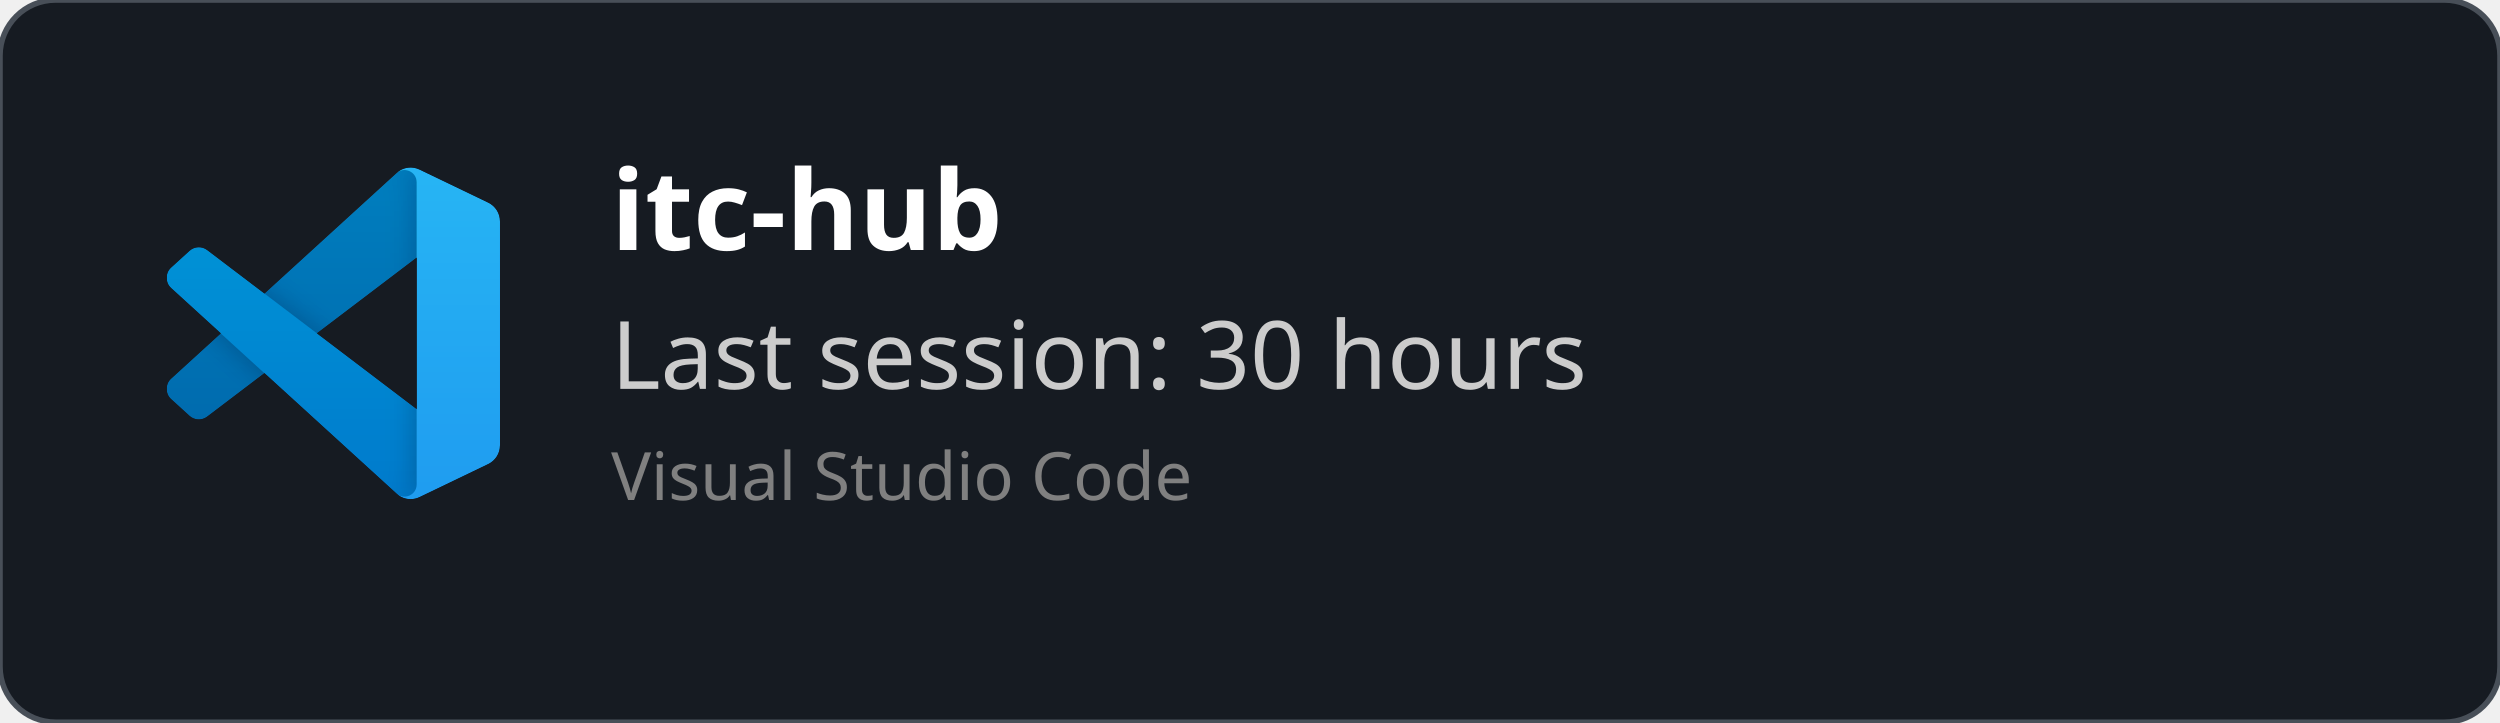
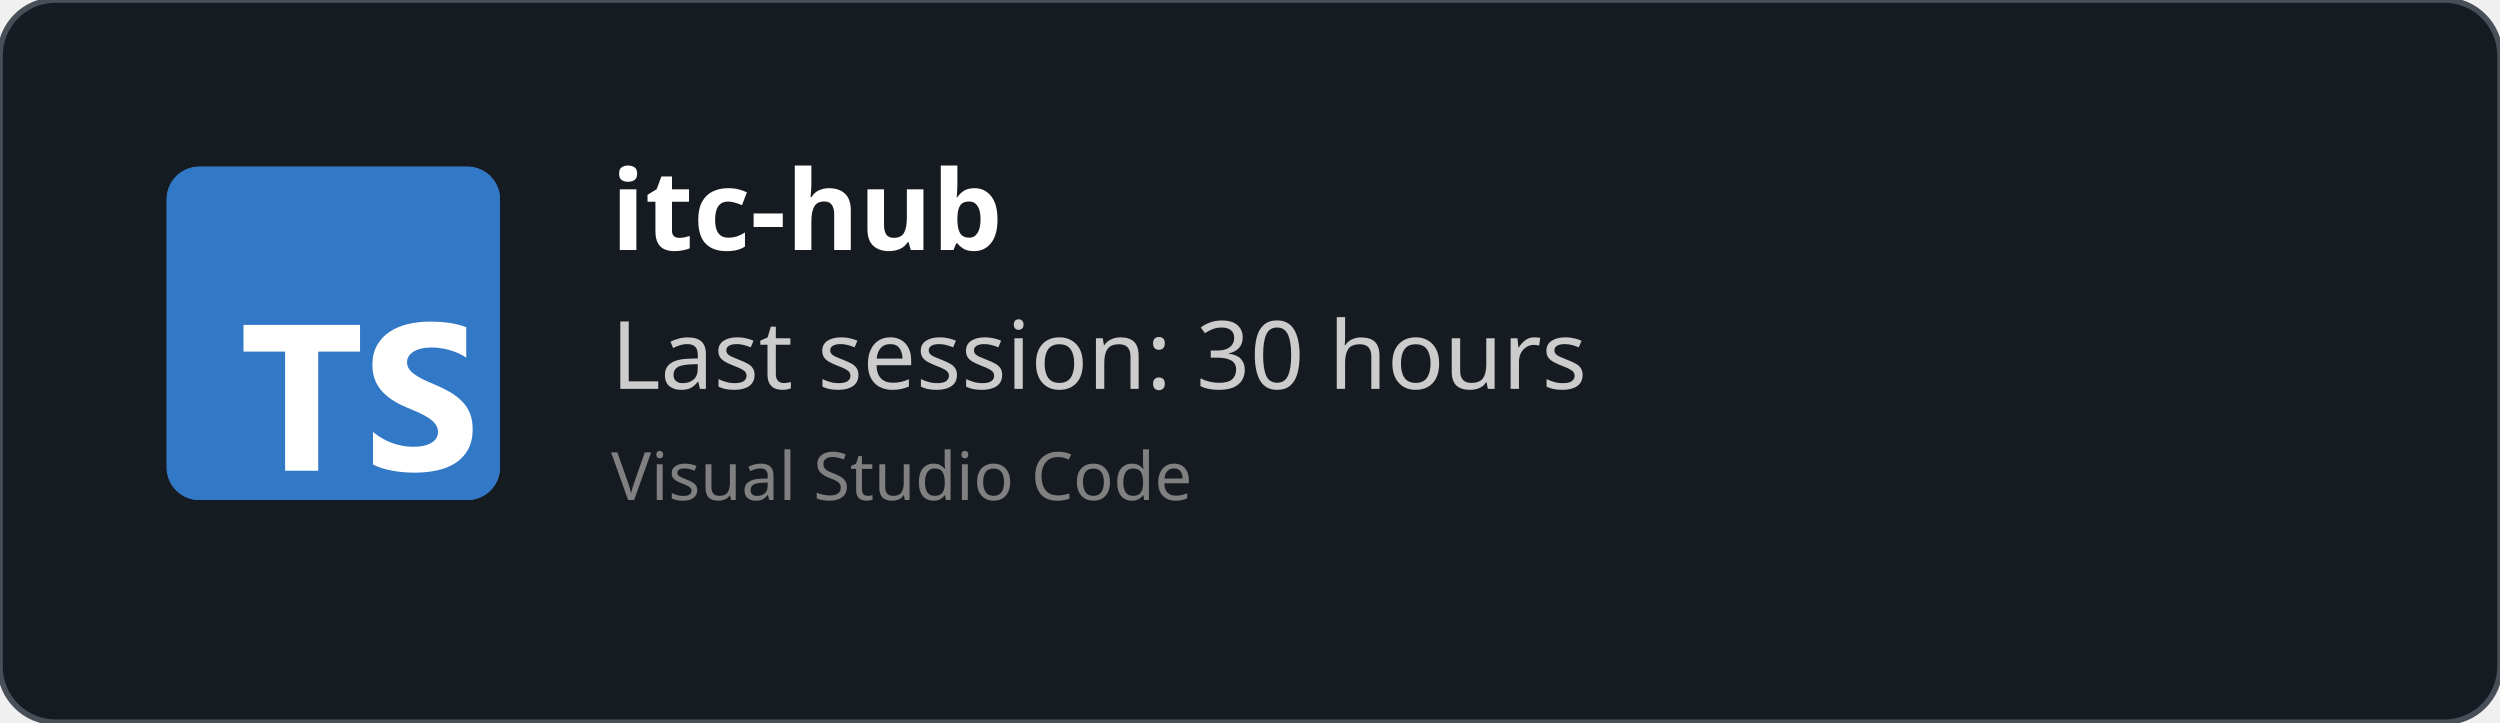
<svg xmlns="http://www.w3.org/2000/svg" width="450" height="130" viewBox="0 0 450 130" fill="none" role="img">
  <style>
    *{
        font-family: 'Segoe UI', Ubuntu, monospace
    }
    </style>
  <defs>
    <clipPath id="horizontalClip" x="20" y="20" width="500" height="200">
      <rect x="90" y="20" width="300" height="50" />
    </clipPath>
  </defs>
  <rect width="450" height="130" fill="rgba(22,27,34)" stroke="#484f58" stroke-width="1" fill-opacity="1" stroke-opacity="1" x="0" y="0" rx="10px" ry="10px">
    </rect>
-   <svg width="60" height="60" x="30" y="30" viewBox="0 0 100 100" fill="none" id="vscode">
-     <mask id="mask0" mask-type="alpha" maskUnits="userSpaceOnUse" x="0" y="0" width="100" height="100">
-       <path fill-rule="evenodd" clip-rule="evenodd" d="M70.912 99.317C72.487 99.931 74.283 99.891 75.873 99.126L96.461 89.22C98.624 88.179 100 85.989 100 83.587V16.413C100 14.011 98.624 11.822 96.461 10.781L75.873 0.874C73.786 -0.13 71.345 0.116 69.513 1.447C69.252 1.637 69.003 1.849 68.769 2.083L29.355 38.041L12.187 25.01C10.589 23.797 8.354 23.896 6.869 25.246L1.363 30.255C-0.453 31.906 -0.455 34.763 1.359 36.417L16.247 50L1.359 63.583C-0.455 65.237 -0.453 68.094 1.363 69.745L6.869 74.754C8.354 76.104 10.589 76.204 12.187 74.99L29.355 61.959L68.769 97.917C69.392 98.541 70.125 99.01 70.912 99.317ZM75.015 27.299L45.109 50L75.015 72.701V27.299Z" fill="white" />
-     </mask>
-     <g mask="url(#mask0)">
-       <path d="M96.461 10.796L75.857 0.876C73.472 -0.273 70.622 0.212 68.75 2.083L1.299 63.583C-0.516 65.237 -0.514 68.094 1.303 69.745L6.813 74.754C8.298 76.104 10.535 76.204 12.134 74.99L93.361 13.37C96.086 11.303 100 13.246 100 16.667V16.427C100 14.027 98.625 11.838 96.461 10.796Z" fill="#0065A9" />
-       <g filter="url(#filter0_d)">
-         <path d="M96.461 89.204L75.857 99.124C73.472 100.273 70.622 99.788 68.75 97.917L1.299 36.417C-0.516 34.763 -0.514 31.906 1.303 30.255L6.813 25.246C8.298 23.896 10.535 23.796 12.134 25.009L93.361 86.63C96.086 88.697 100 86.754 100 83.333V83.573C100 85.974 98.625 88.162 96.461 89.204Z" fill="#007ACC" />
-       </g>
-       <g filter="url(#filter1_d)">
-         <path d="M75.858 99.126C73.472 100.274 70.622 99.788 68.75 97.917C71.056 100.223 75 98.59 75 95.328V4.672C75 1.41 71.056 -0.223 68.75 2.083C70.622 0.211 73.472 -0.274 75.858 0.874L96.459 10.781C98.623 11.822 100 14.011 100 16.413V83.587C100 85.989 98.623 88.179 96.459 89.22L75.858 99.126Z" fill="#1F9CF0" />
-       </g>
-       <g style="mix-blend-mode:overlay" opacity="0.25">
-         <path fill-rule="evenodd" clip-rule="evenodd" d="M70.851 99.317C72.426 99.931 74.222 99.891 75.812 99.126L96.4 89.22C98.563 88.179 99.939 85.989 99.939 83.587V16.413C99.939 14.011 98.564 11.822 96.4 10.781L75.812 0.874C73.725 -0.13 71.284 0.116 69.453 1.447C69.191 1.637 68.942 1.849 68.708 2.083L29.294 38.041L12.126 25.01C10.528 23.796 8.293 23.896 6.809 25.246L1.302 30.255C-0.513 31.906 -0.515 34.763 1.298 36.417L16.186 50L1.298 63.583C-0.515 65.237 -0.513 68.094 1.302 69.745L6.809 74.754C8.293 76.104 10.528 76.204 12.126 74.99L29.294 61.959L68.708 97.917C69.332 98.54 70.064 99.01 70.851 99.317ZM74.954 27.299L45.048 50L74.954 72.701V27.299Z" fill="url(#paint0_linear)" />
-       </g>
-     </g>
-     <defs>
-       <filter id="filter0_d" x="-8.394" y="15.829" width="116.727" height="92.246" filterUnits="userSpaceOnUse" color-interpolation-filters="sRGB">
-         <feFlood flood-opacity="0" result="BackgroundImageFix" />
-         <feColorMatrix in="SourceAlpha" type="matrix" values="0 0 0 0 0 0 0 0 0 0 0 0 0 0 0 0 0 0 127 0" />
-         <feOffset />
-         <feGaussianBlur stdDeviation="4.167" />
-         <feColorMatrix type="matrix" values="0 0 0 0 0 0 0 0 0 0 0 0 0 0 0 0 0 0 0.25 0" />
-         <feBlend mode="overlay" in2="BackgroundImageFix" result="effect1_dropShadow" />
-         <feBlend mode="normal" in="SourceGraphic" in2="effect1_dropShadow" result="shape" />
-       </filter>
-       <filter id="filter1_d" x="60.417" y="-8.076" width="47.917" height="116.151" filterUnits="userSpaceOnUse" color-interpolation-filters="sRGB">
-         <feFlood flood-opacity="0" result="BackgroundImageFix" />
-         <feColorMatrix in="SourceAlpha" type="matrix" values="0 0 0 0 0 0 0 0 0 0 0 0 0 0 0 0 0 0 127 0" />
-         <feOffset />
-         <feGaussianBlur stdDeviation="4.167" />
-         <feColorMatrix type="matrix" values="0 0 0 0 0 0 0 0 0 0 0 0 0 0 0 0 0 0 0.25 0" />
-         <feBlend mode="overlay" in2="BackgroundImageFix" result="effect1_dropShadow" />
-         <feBlend mode="normal" in="SourceGraphic" in2="effect1_dropShadow" result="shape" />
-       </filter>
-       <linearGradient id="paint0_linear" x1="49.939" y1="0.258" x2="49.939" y2="99.742" gradientUnits="userSpaceOnUse">
-         <stop stop-color="white" />
-         <stop offset="1" stop-color="white" stop-opacity="0" />
-       </linearGradient>
-     </defs>
+   <svg fill="none" height="60" viewBox="0 0 512 512" width="60" x="30" y="30">
+     <rect fill="#3178c6" height="512" rx="50" width="512" />
+     <rect fill="#3178c6" height="512" rx="50" width="512" />
+     <path clip-rule="evenodd" d="m316.939 407.424v50.061c8.138 4.172 17.763 7.3 28.875 9.386s22.823 3.129 35.135 3.129c11.999 0 23.397-1.147 34.196-3.442 10.799-2.294 20.268-6.075 28.406-11.342 8.138-5.266 14.581-12.15 19.328-20.65s7.121-19.007 7.121-31.522c0-9.074-1.356-17.026-4.069-23.857s-6.625-12.906-11.738-18.225c-5.112-5.319-11.242-10.091-18.389-14.315s-15.207-8.213-24.18-11.967c-6.573-2.712-12.468-5.345-17.685-7.9-5.217-2.556-9.651-5.163-13.303-7.822-3.652-2.66-6.469-5.476-8.451-8.448-1.982-2.973-2.974-6.336-2.974-10.091 0-3.441.887-6.544 2.661-9.308s4.278-5.136 7.512-7.118c3.235-1.981 7.199-3.52 11.894-4.615 4.696-1.095 9.912-1.642 15.651-1.642 4.173 0 8.581.313 13.224.938 4.643.626 9.312 1.591 14.008 2.894 4.695 1.304 9.259 2.947 13.694 4.928 4.434 1.982 8.529 4.276 12.285 6.884v-46.776c-7.616-2.92-15.937-5.084-24.962-6.492s-19.381-2.112-31.066-2.112c-11.895 0-23.163 1.278-33.805 3.833s-20.006 6.544-28.093 11.967c-8.086 5.424-14.476 12.333-19.171 20.729-4.695 8.395-7.043 18.433-7.043 30.114 0 14.914 4.304 27.638 12.912 38.172 8.607 10.533 21.675 19.45 39.204 26.751 6.886 2.816 13.303 5.579 19.25 8.291s11.086 5.528 15.415 8.448c4.33 2.92 7.747 6.101 10.252 9.543 2.504 3.441 3.756 7.352 3.756 11.733 0 3.233-.783 6.231-2.348 8.995s-3.939 5.162-7.121 7.196-7.147 3.624-11.894 4.771c-4.748 1.148-10.303 1.721-16.668 1.721-10.851 0-21.597-1.903-32.24-5.71-10.642-3.806-20.502-9.516-29.579-17.13zm-84.159-123.342h64.22v-41.082h-179v41.082h63.906v182.918h50.874z" fill="#fff" fill-rule="evenodd" />
  </svg>
  <text x="110" y="45" font-size="20" clip-path="url(#horizontalClip)" font-weight="bold" font-family="Ubuntu" fill="white">
    itc-hub
    </text>
  <text x="110" y="70" font-size="17px" font-family="Ubuntu" fill="#ccc">
    Last session: 30 hours
    </text>
  <text x="110" y="90" font-size="12px" font-family="Ubuntu" fill="grey">
    Visual Studio Code
    </text>
</svg>
